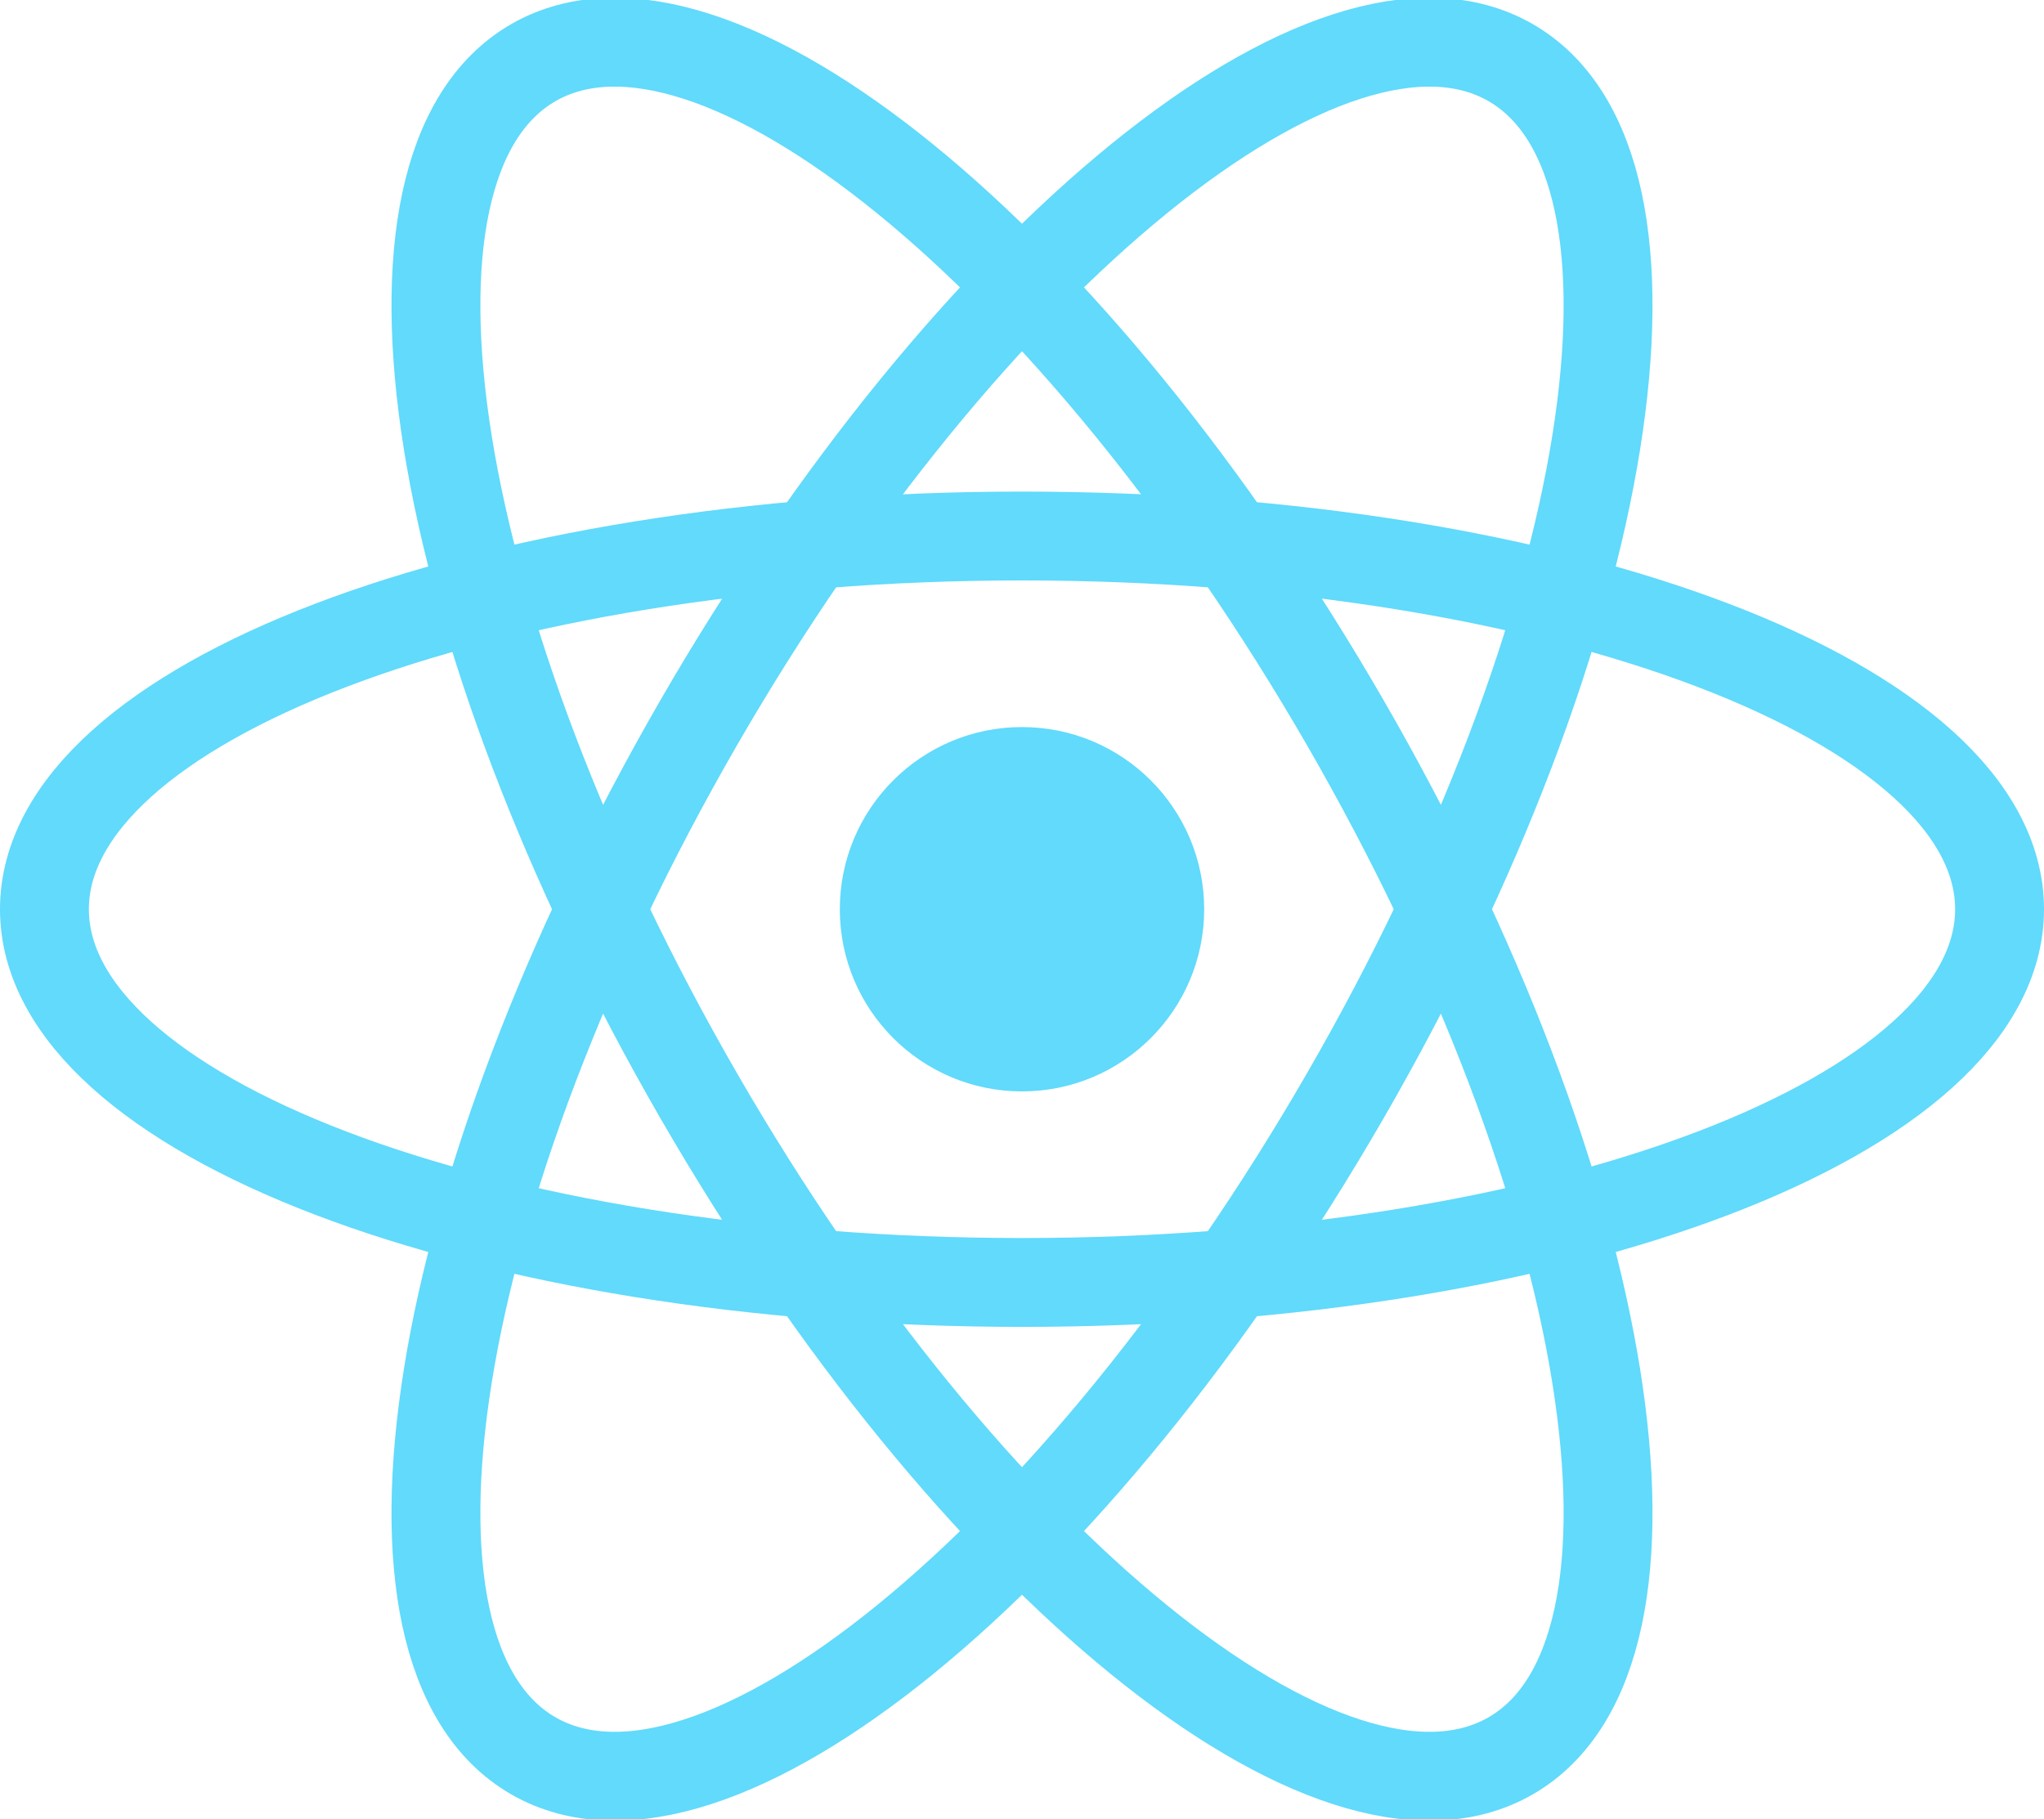
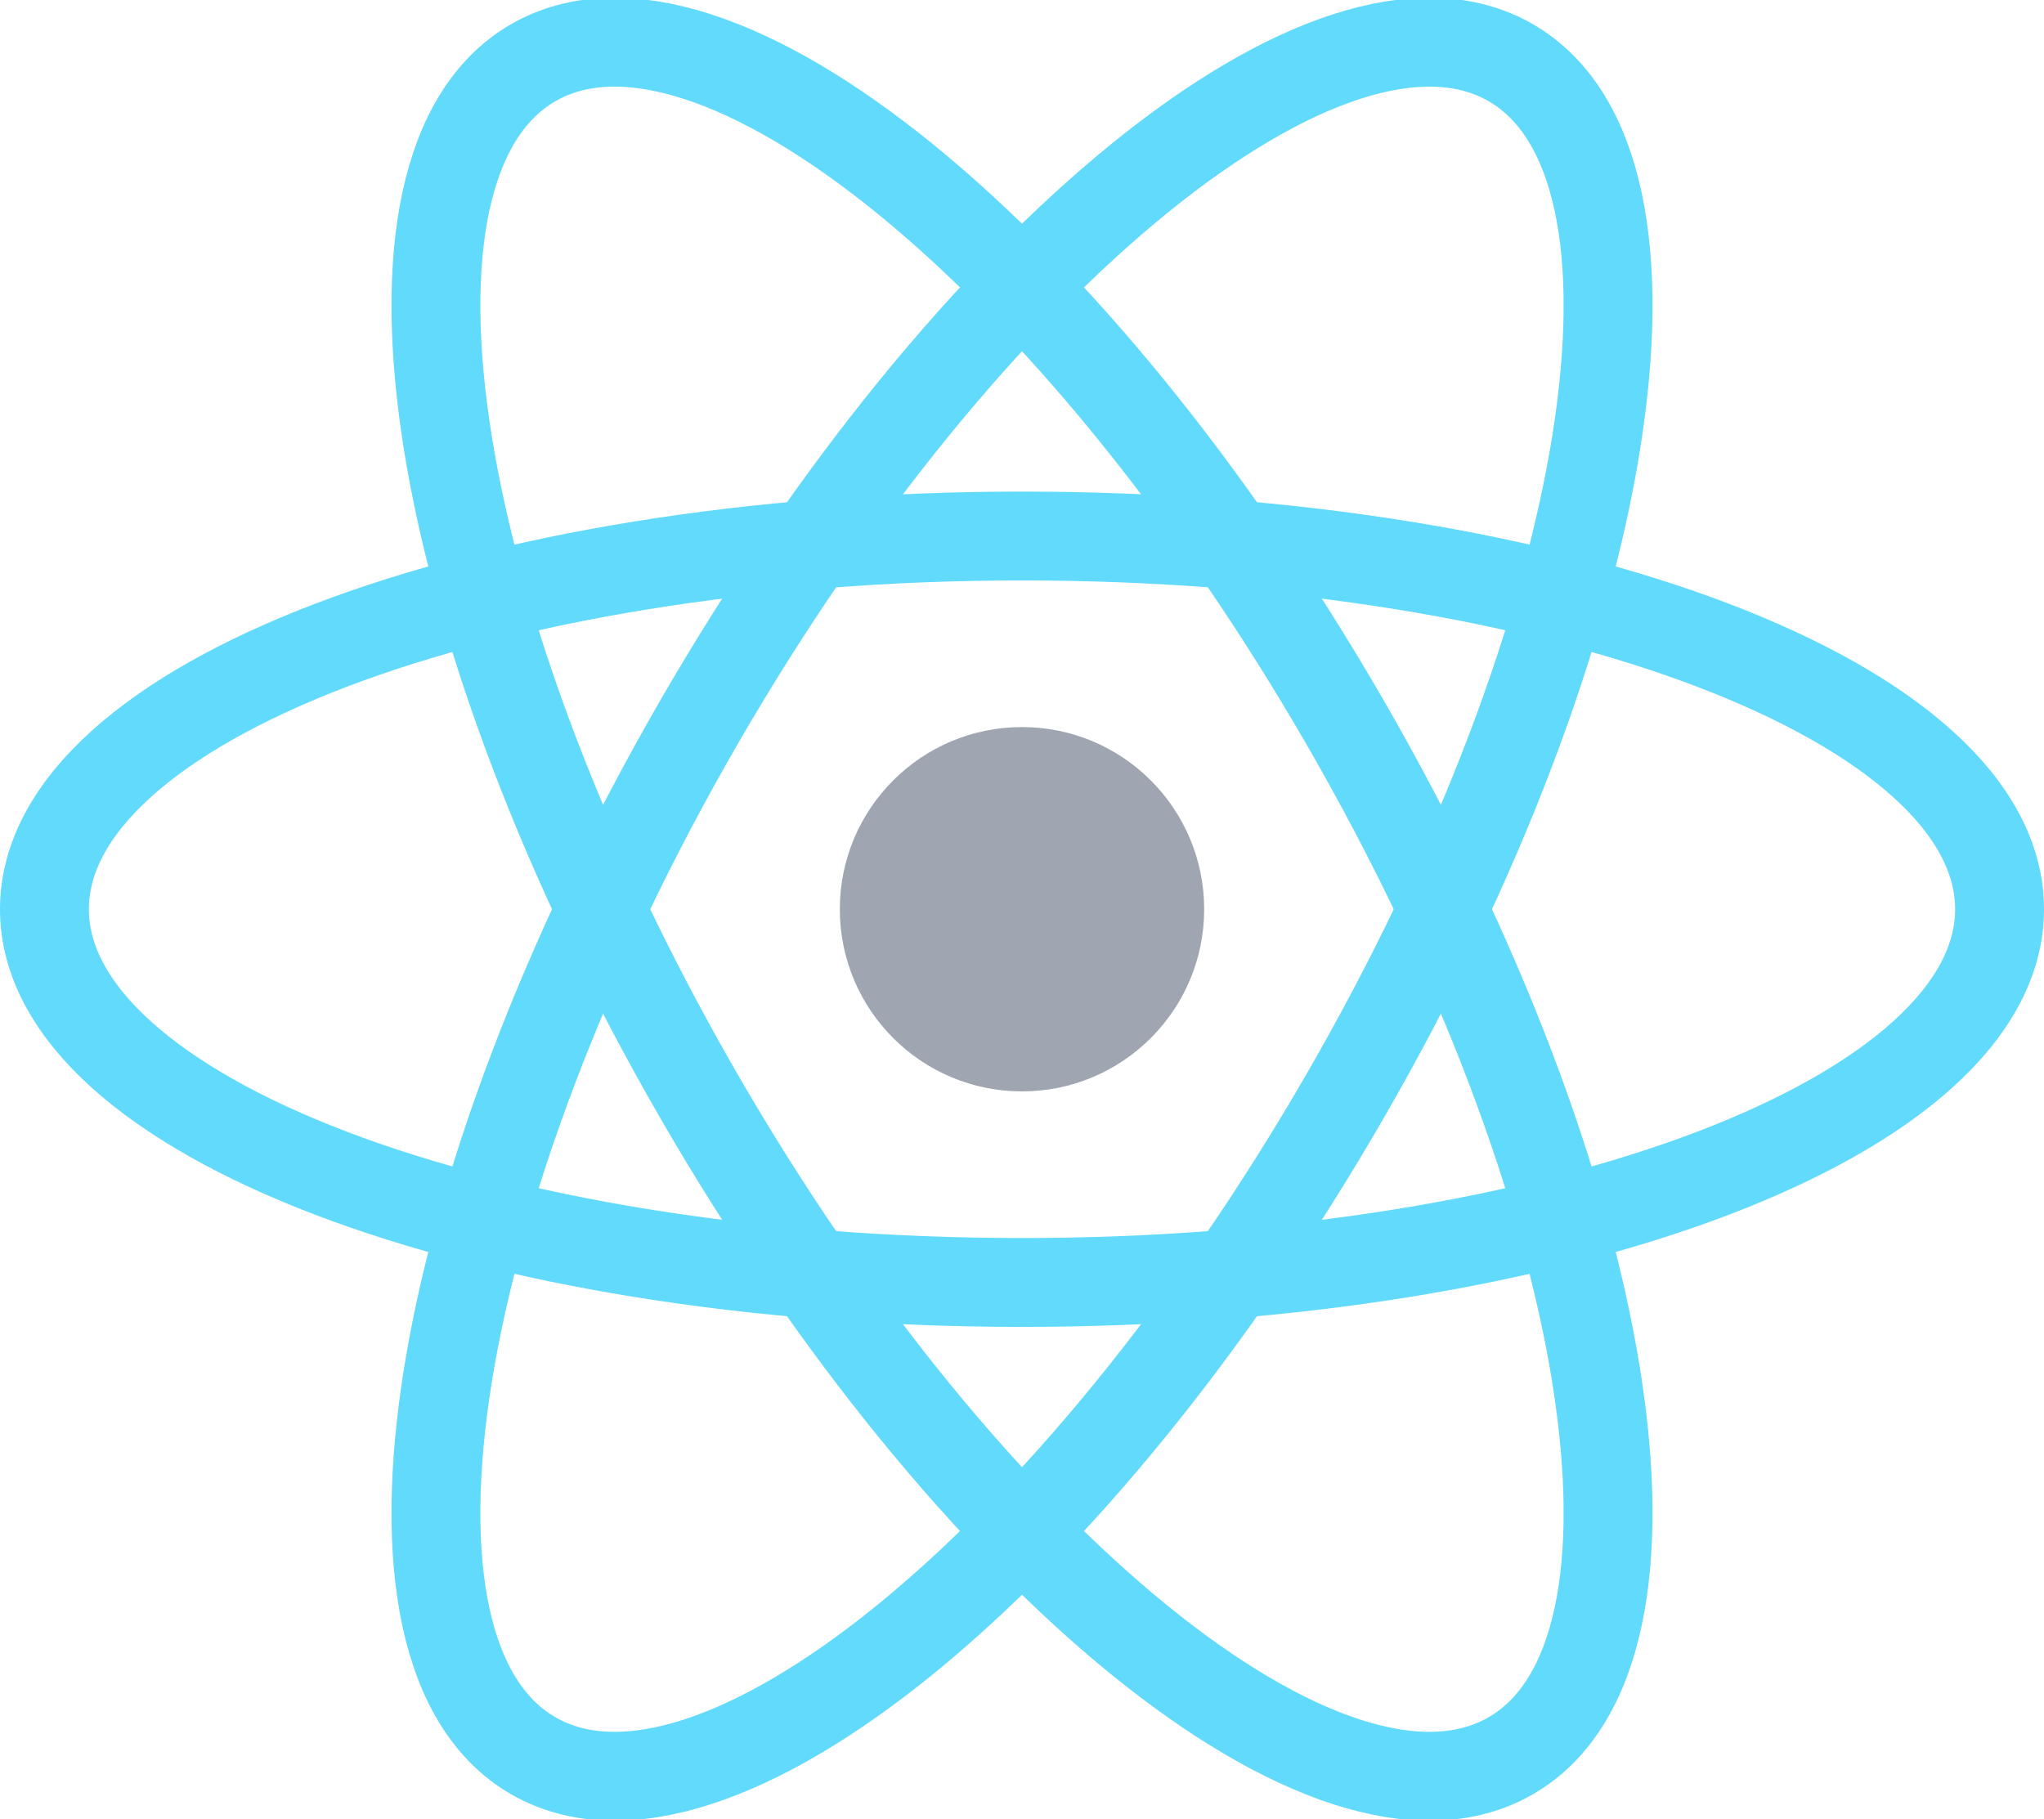
<svg xmlns="http://www.w3.org/2000/svg" viewBox="-11.5 -10.232 23 20.463">
-   <circle cx="0" cy="0" r="2.05" fill="#61dafb" />
+   <circle cx="0" cy="0" r="2.05" fill="#9FA6B2" />
  <g stroke="#61dafb" stroke-width="1" fill="none">
    <ellipse rx="11" ry="4.2" />
    <ellipse rx="11" ry="4.2" transform="rotate(60)" />
    <ellipse rx="11" ry="4.2" transform="rotate(120)" />
  </g>
</svg>
